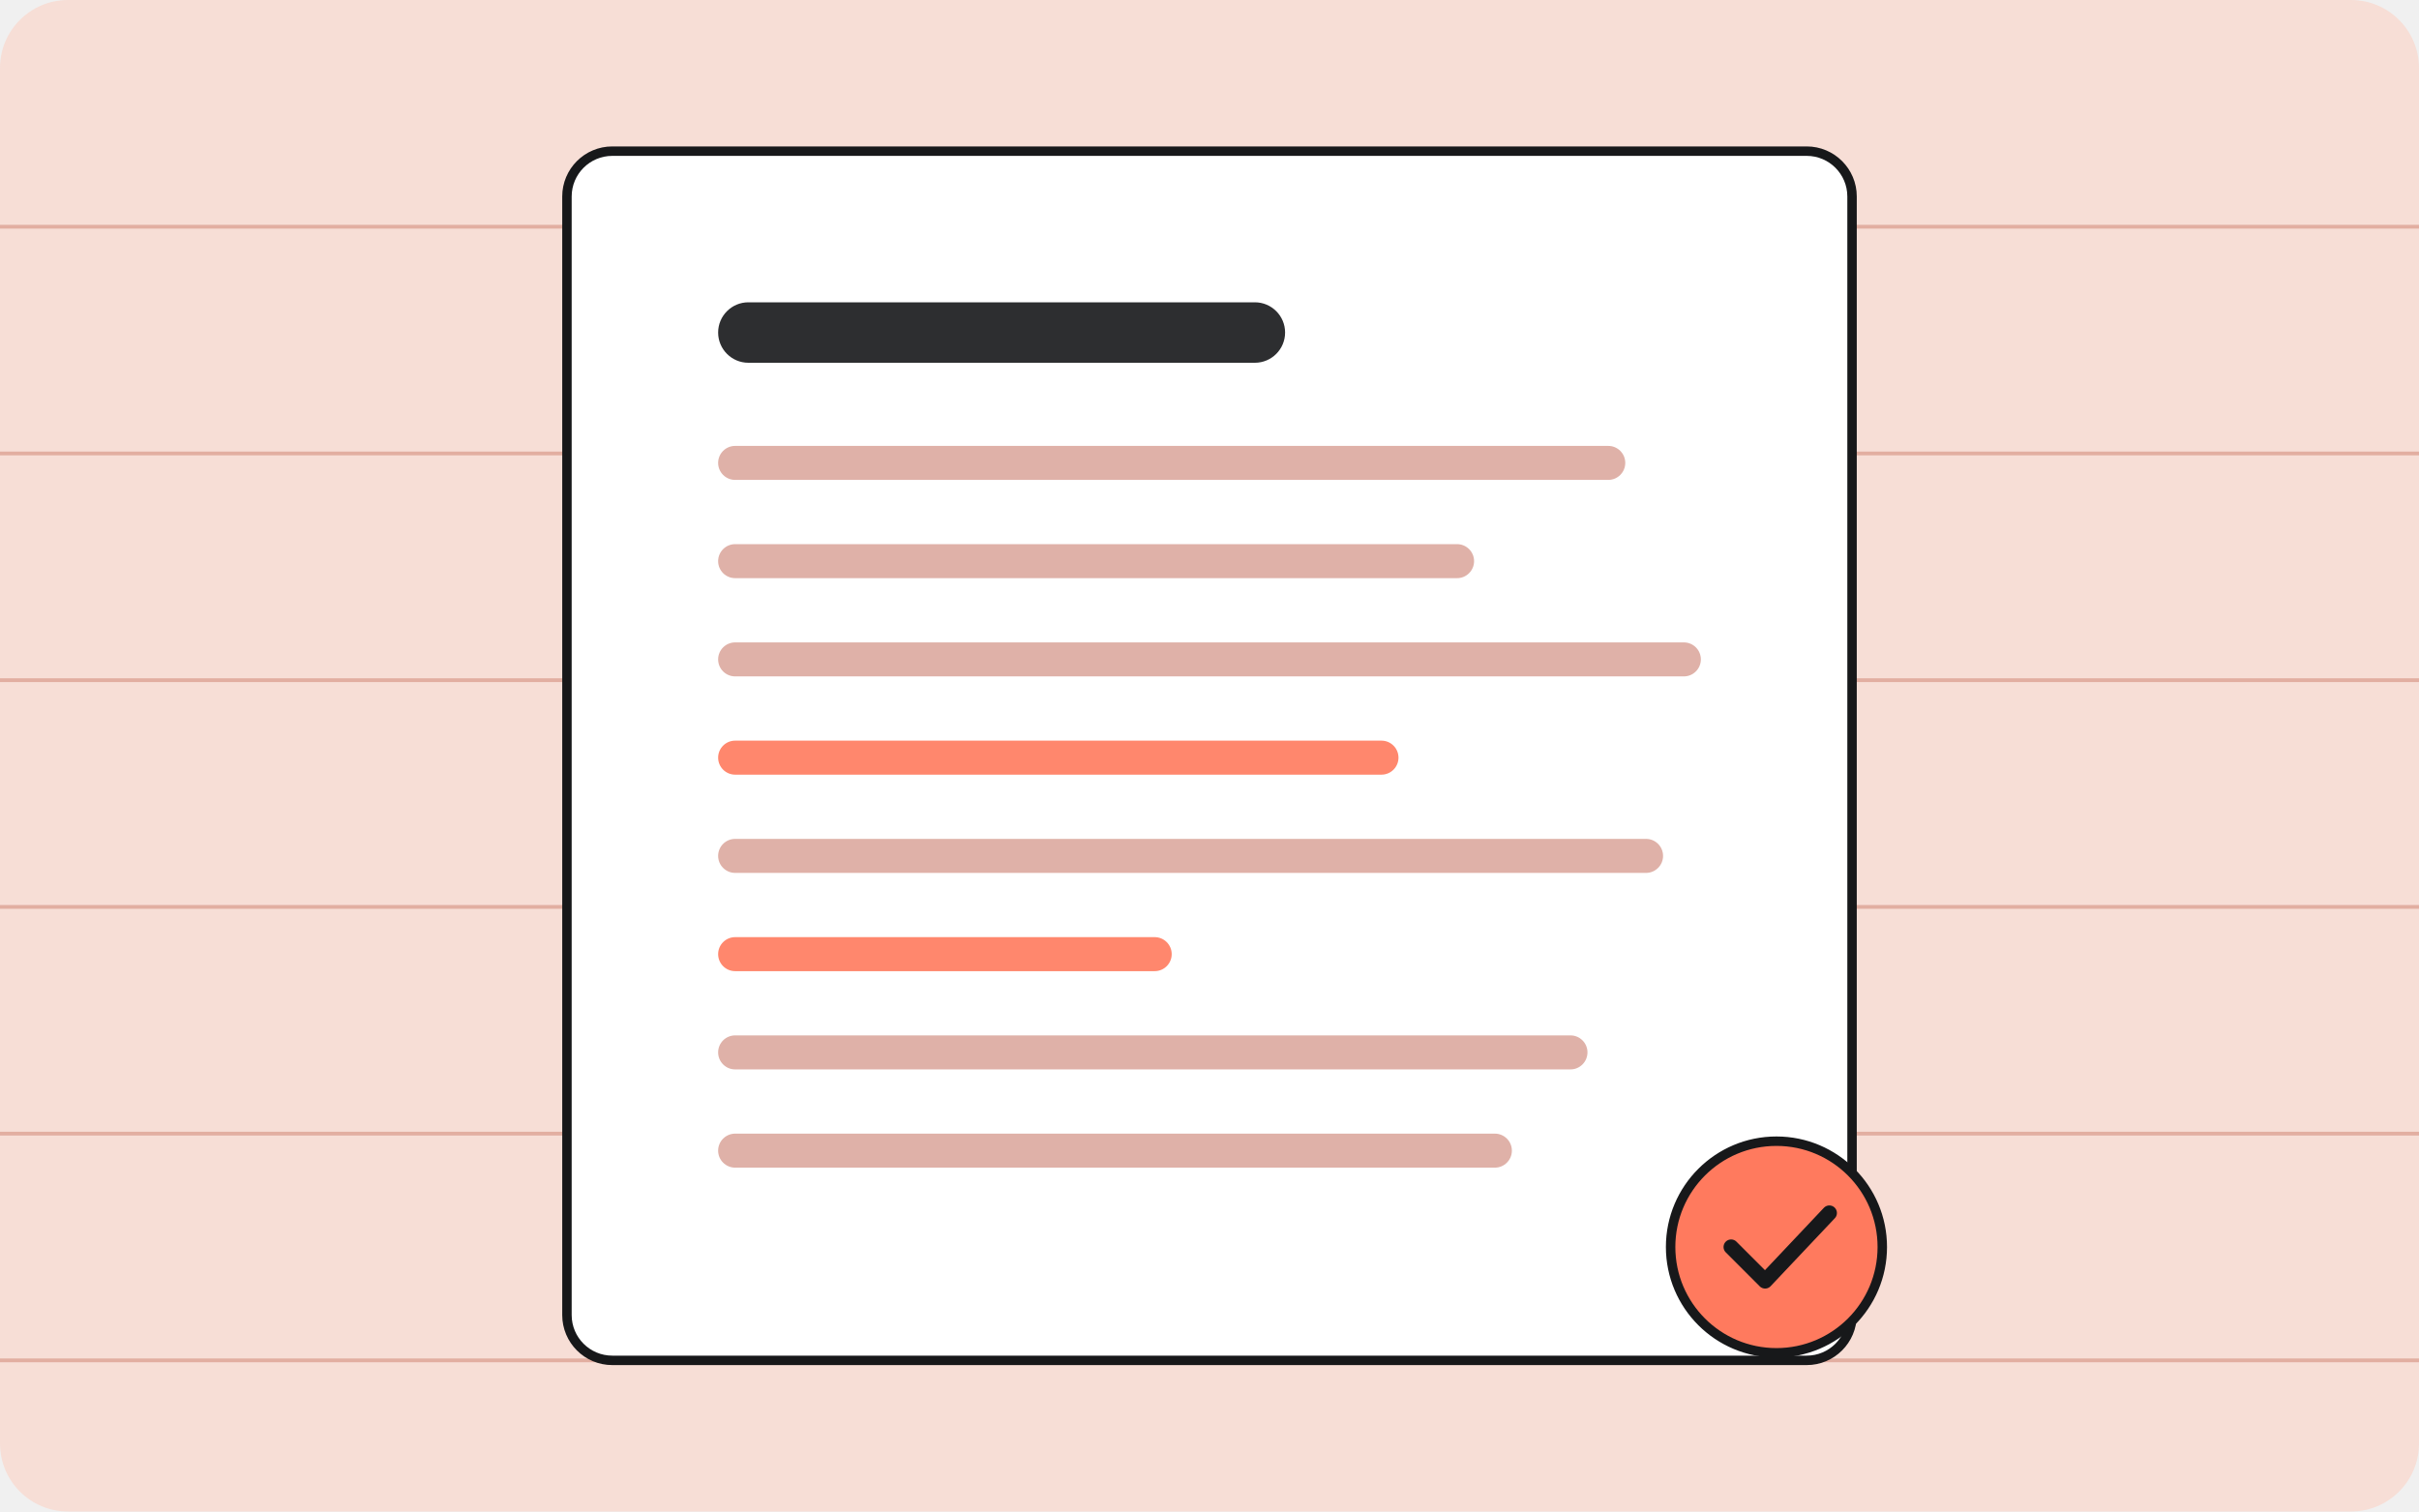
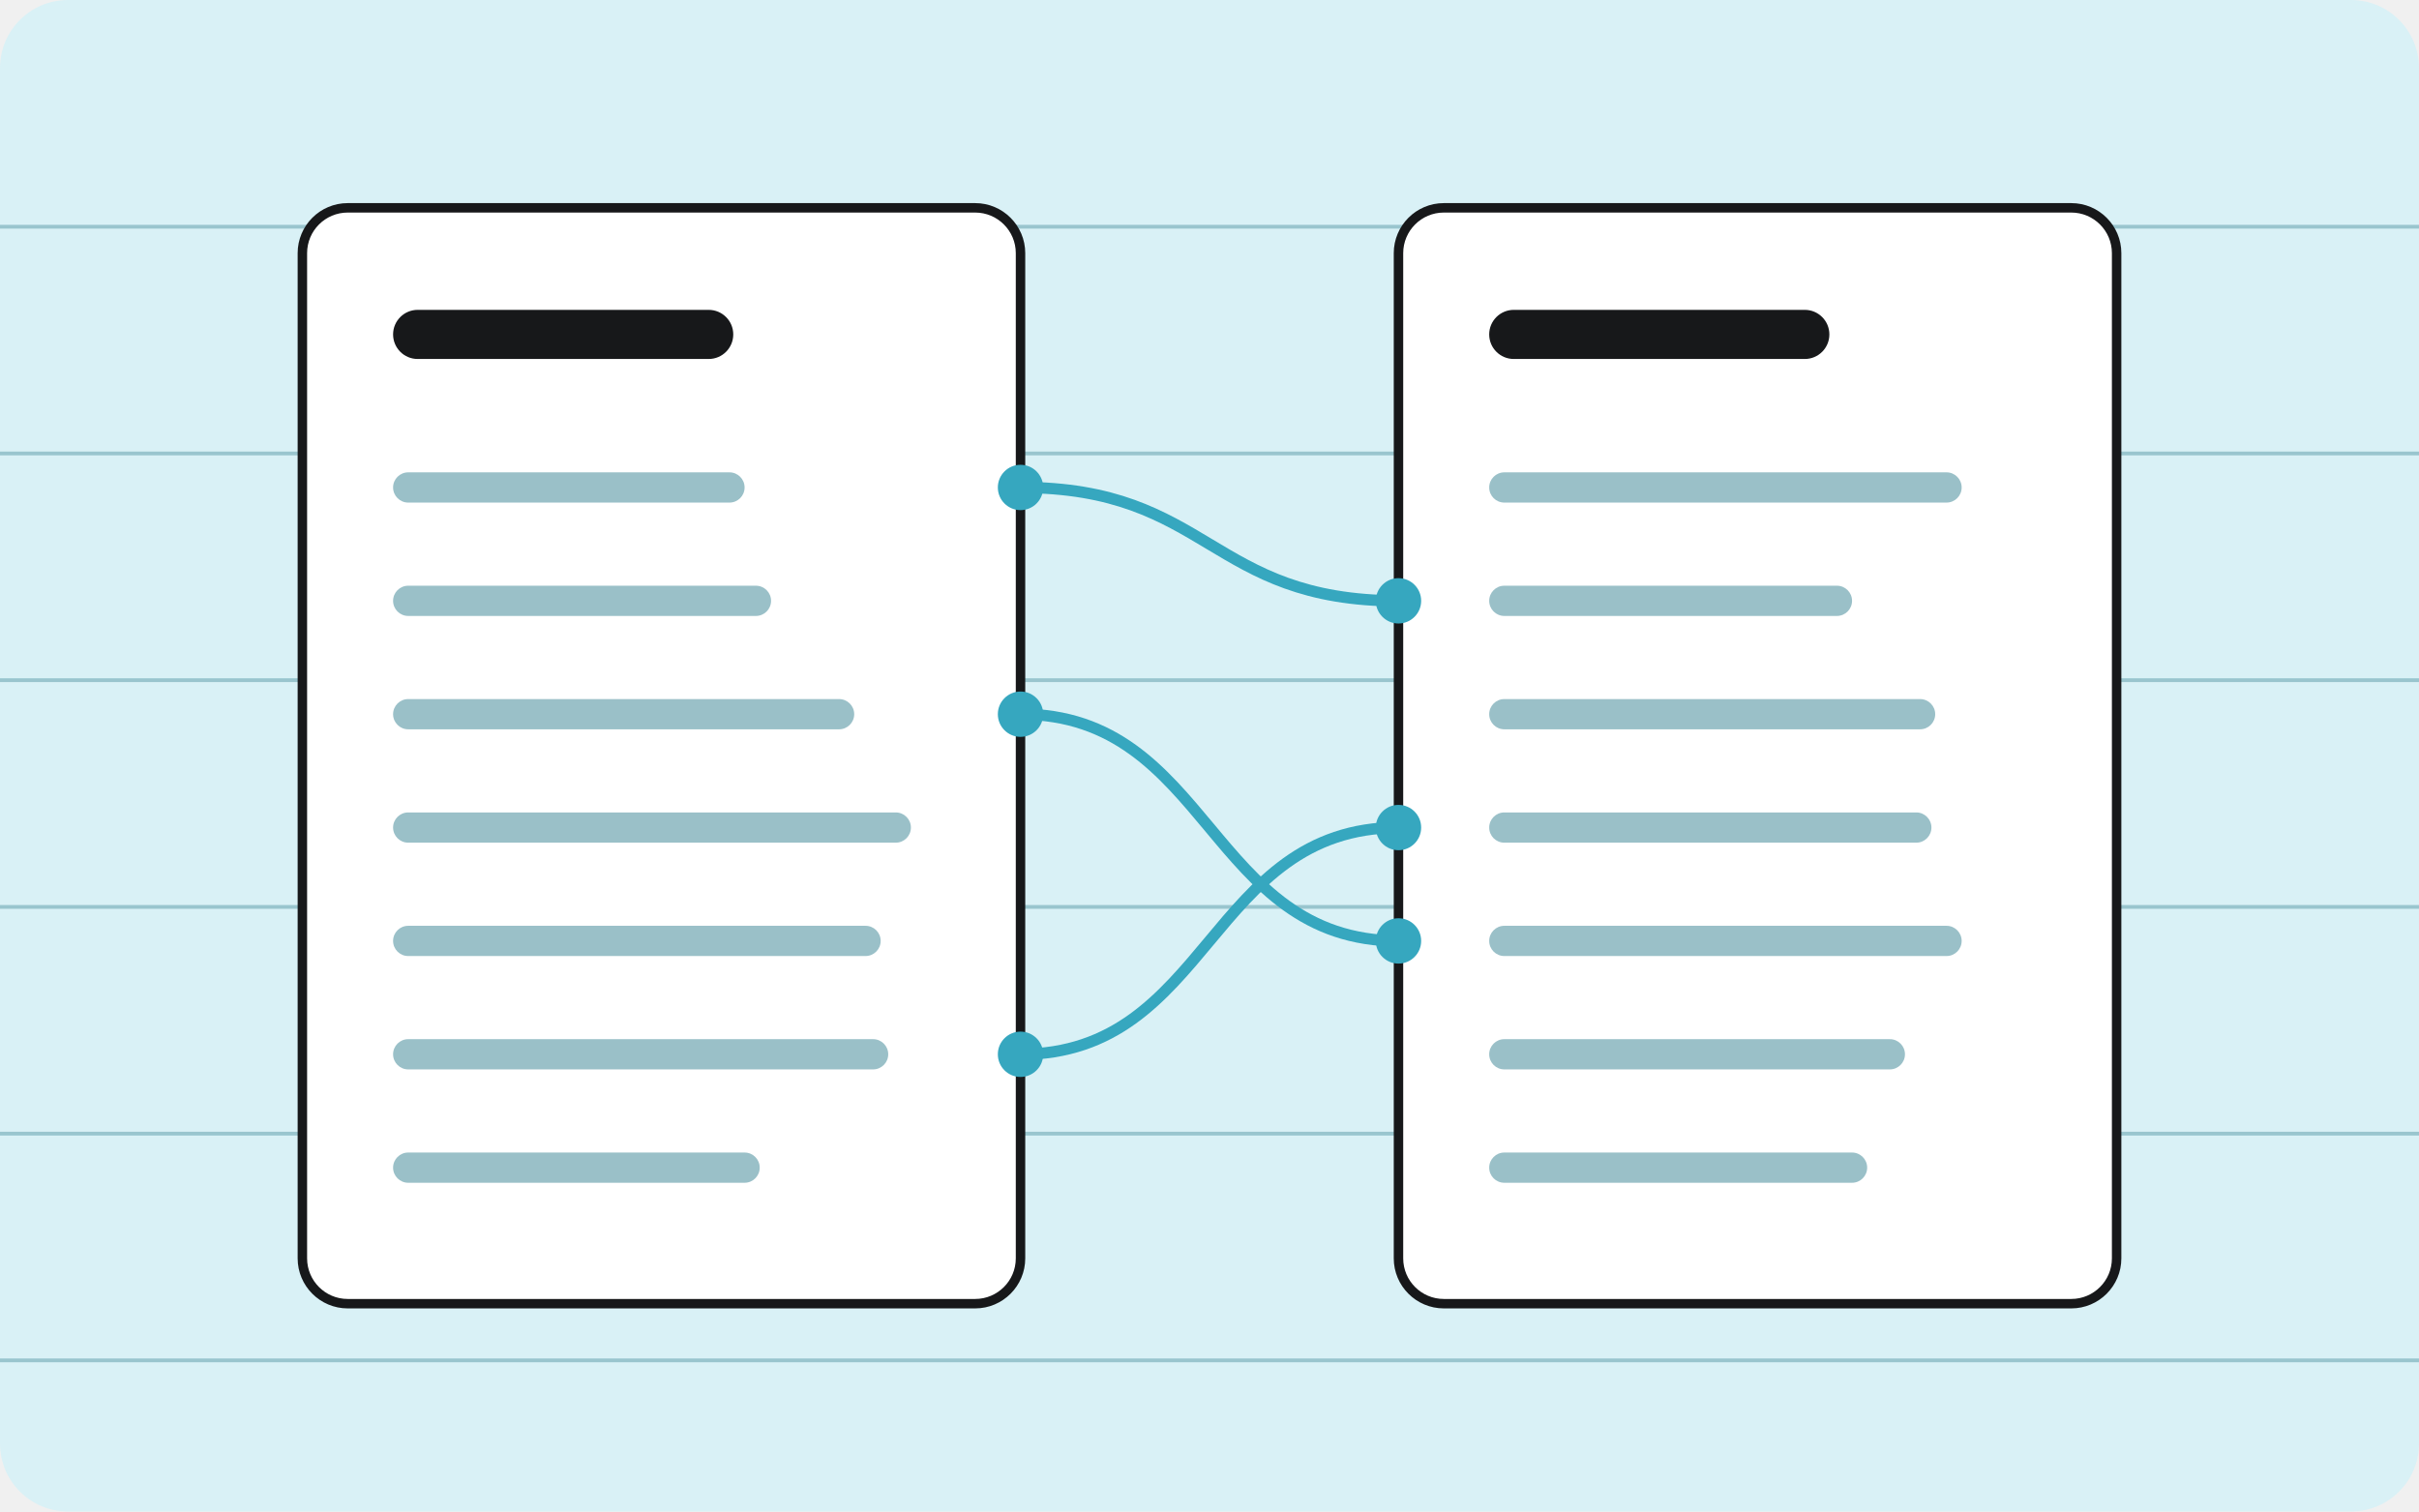
<svg xmlns="http://www.w3.org/2000/svg" viewBox="0 0 640 400" width="640" height="400" role="img" aria-hidden="true">
-   <rect width="640" height="400" rx="18" fill="#f7ded6" />
-   <g opacity="0.35" stroke="#b9533f" stroke-width="1">
+   <rect width="640" height="400" rx="18" fill="#d9f1f6" />
+   <g opacity="0.35" stroke="#217485" stroke-width="1">
    <line x1="0" y1="60" x2="640" y2="60" />
    <line x1="0" y1="120" x2="640" y2="120" />
    <line x1="0" y1="180" x2="640" y2="180" />
    <line x1="0" y1="240" x2="640" y2="240" />
    <line x1="0" y1="300" x2="640" y2="300" />
    <line x1="0" y1="360" x2="640" y2="360" />
  </g>
-   <rect x="150" y="40" width="340" height="320" rx="12" fill="#ffffff" stroke="#17181a" stroke-width="2.5" />
-   <rect x="190" y="80" width="150" height="16" rx="8" fill="#17181a" fill-opacity="0.9" />
-   <rect x="190" y="118" width="240" height="9" rx="4.5" fill="#b9533f" fill-opacity="0.45" />
-   <rect x="190" y="144" width="200" height="9" rx="4.5" fill="#b9533f" fill-opacity="0.45" />
-   <rect x="190" y="170" width="260" height="9" rx="4.5" fill="#b9533f" fill-opacity="0.45" />
-   <rect x="190" y="196" width="180" height="9" rx="4.5" fill="#ff7a5e" fill-opacity="0.9" />
-   <rect x="190" y="222" width="250" height="9" rx="4.5" fill="#b9533f" fill-opacity="0.45" />
-   <rect x="190" y="248" width="120" height="9" rx="4.5" fill="#ff7a5e" fill-opacity="0.9" />
-   <rect x="190" y="274" width="230" height="9" rx="4.5" fill="#b9533f" fill-opacity="0.45" />
-   <rect x="190" y="300" width="210" height="9" rx="4.5" fill="#b9533f" fill-opacity="0.45" />
-   <circle cx="470" cy="330" r="28" fill="#ff7a5e" stroke="#17181a" stroke-width="2.5" />
-   <path d="M458,330 l9,9 l17,-18" fill="none" stroke="#17181a" stroke-width="4" stroke-linecap="round" stroke-linejoin="round" />
+   <rect x="80" y="55" width="190" height="290" rx="12" fill="#ffffff" stroke="#17181a" stroke-width="2.5" />
+   <rect x="104" y="82" width="90" height="13" rx="6.5" fill="#17181a" />
+   <rect x="370" y="55" width="190" height="290" rx="12" fill="#ffffff" stroke="#17181a" stroke-width="2.5" />
+   <rect x="394" y="82" width="90" height="13" rx="6.5" fill="#17181a" />
+   <rect x="104" y="125" width="93" height="8" rx="4" fill="#217485" fill-opacity="0.45" />
+   <rect x="394" y="125" width="125" height="8" rx="4" fill="#217485" fill-opacity="0.45" />
+   <rect x="104" y="155" width="100" height="8" rx="4" fill="#217485" fill-opacity="0.45" />
+   <rect x="394" y="155" width="96" height="8" rx="4" fill="#217485" fill-opacity="0.45" />
+   <rect x="104" y="185" width="122" height="8" rx="4" fill="#217485" fill-opacity="0.45" />
+   <rect x="394" y="185" width="118" height="8" rx="4" fill="#217485" fill-opacity="0.45" />
+   <rect x="104" y="215" width="137" height="8" rx="4" fill="#217485" fill-opacity="0.45" />
+   <rect x="394" y="215" width="117" height="8" rx="4" fill="#217485" fill-opacity="0.45" />
+   <rect x="104" y="245" width="129" height="8" rx="4" fill="#217485" fill-opacity="0.45" />
+   <rect x="394" y="245" width="125" height="8" rx="4" fill="#217485" fill-opacity="0.45" />
+   <rect x="104" y="275" width="131" height="8" rx="4" fill="#217485" fill-opacity="0.45" />
+   <rect x="394" y="275" width="110" height="8" rx="4" fill="#217485" fill-opacity="0.45" />
+   <rect x="104" y="305" width="97" height="8" rx="4" fill="#217485" fill-opacity="0.45" />
+   <rect x="394" y="305" width="100" height="8" rx="4" fill="#217485" fill-opacity="0.45" />
+   <path d="M270,129 C320,129 320,159 370,159" fill="none" stroke="#36a7bf" stroke-width="3" />
+   <circle cx="270" cy="129" r="6" fill="#36a7bf" />
+   <circle cx="370" cy="159" r="6" fill="#36a7bf" />
+   <path d="M270,189 C320,189 320,249 370,249" fill="none" stroke="#36a7bf" stroke-width="3" />
+   <circle cx="270" cy="189" r="6" fill="#36a7bf" />
+   <circle cx="370" cy="249" r="6" fill="#36a7bf" />
+   <path d="M270,279 C320,279 320,219 370,219" fill="none" stroke="#36a7bf" stroke-width="3" />
+   <circle cx="270" cy="279" r="6" fill="#36a7bf" />
+   <circle cx="370" cy="219" r="6" fill="#36a7bf" />
</svg>
